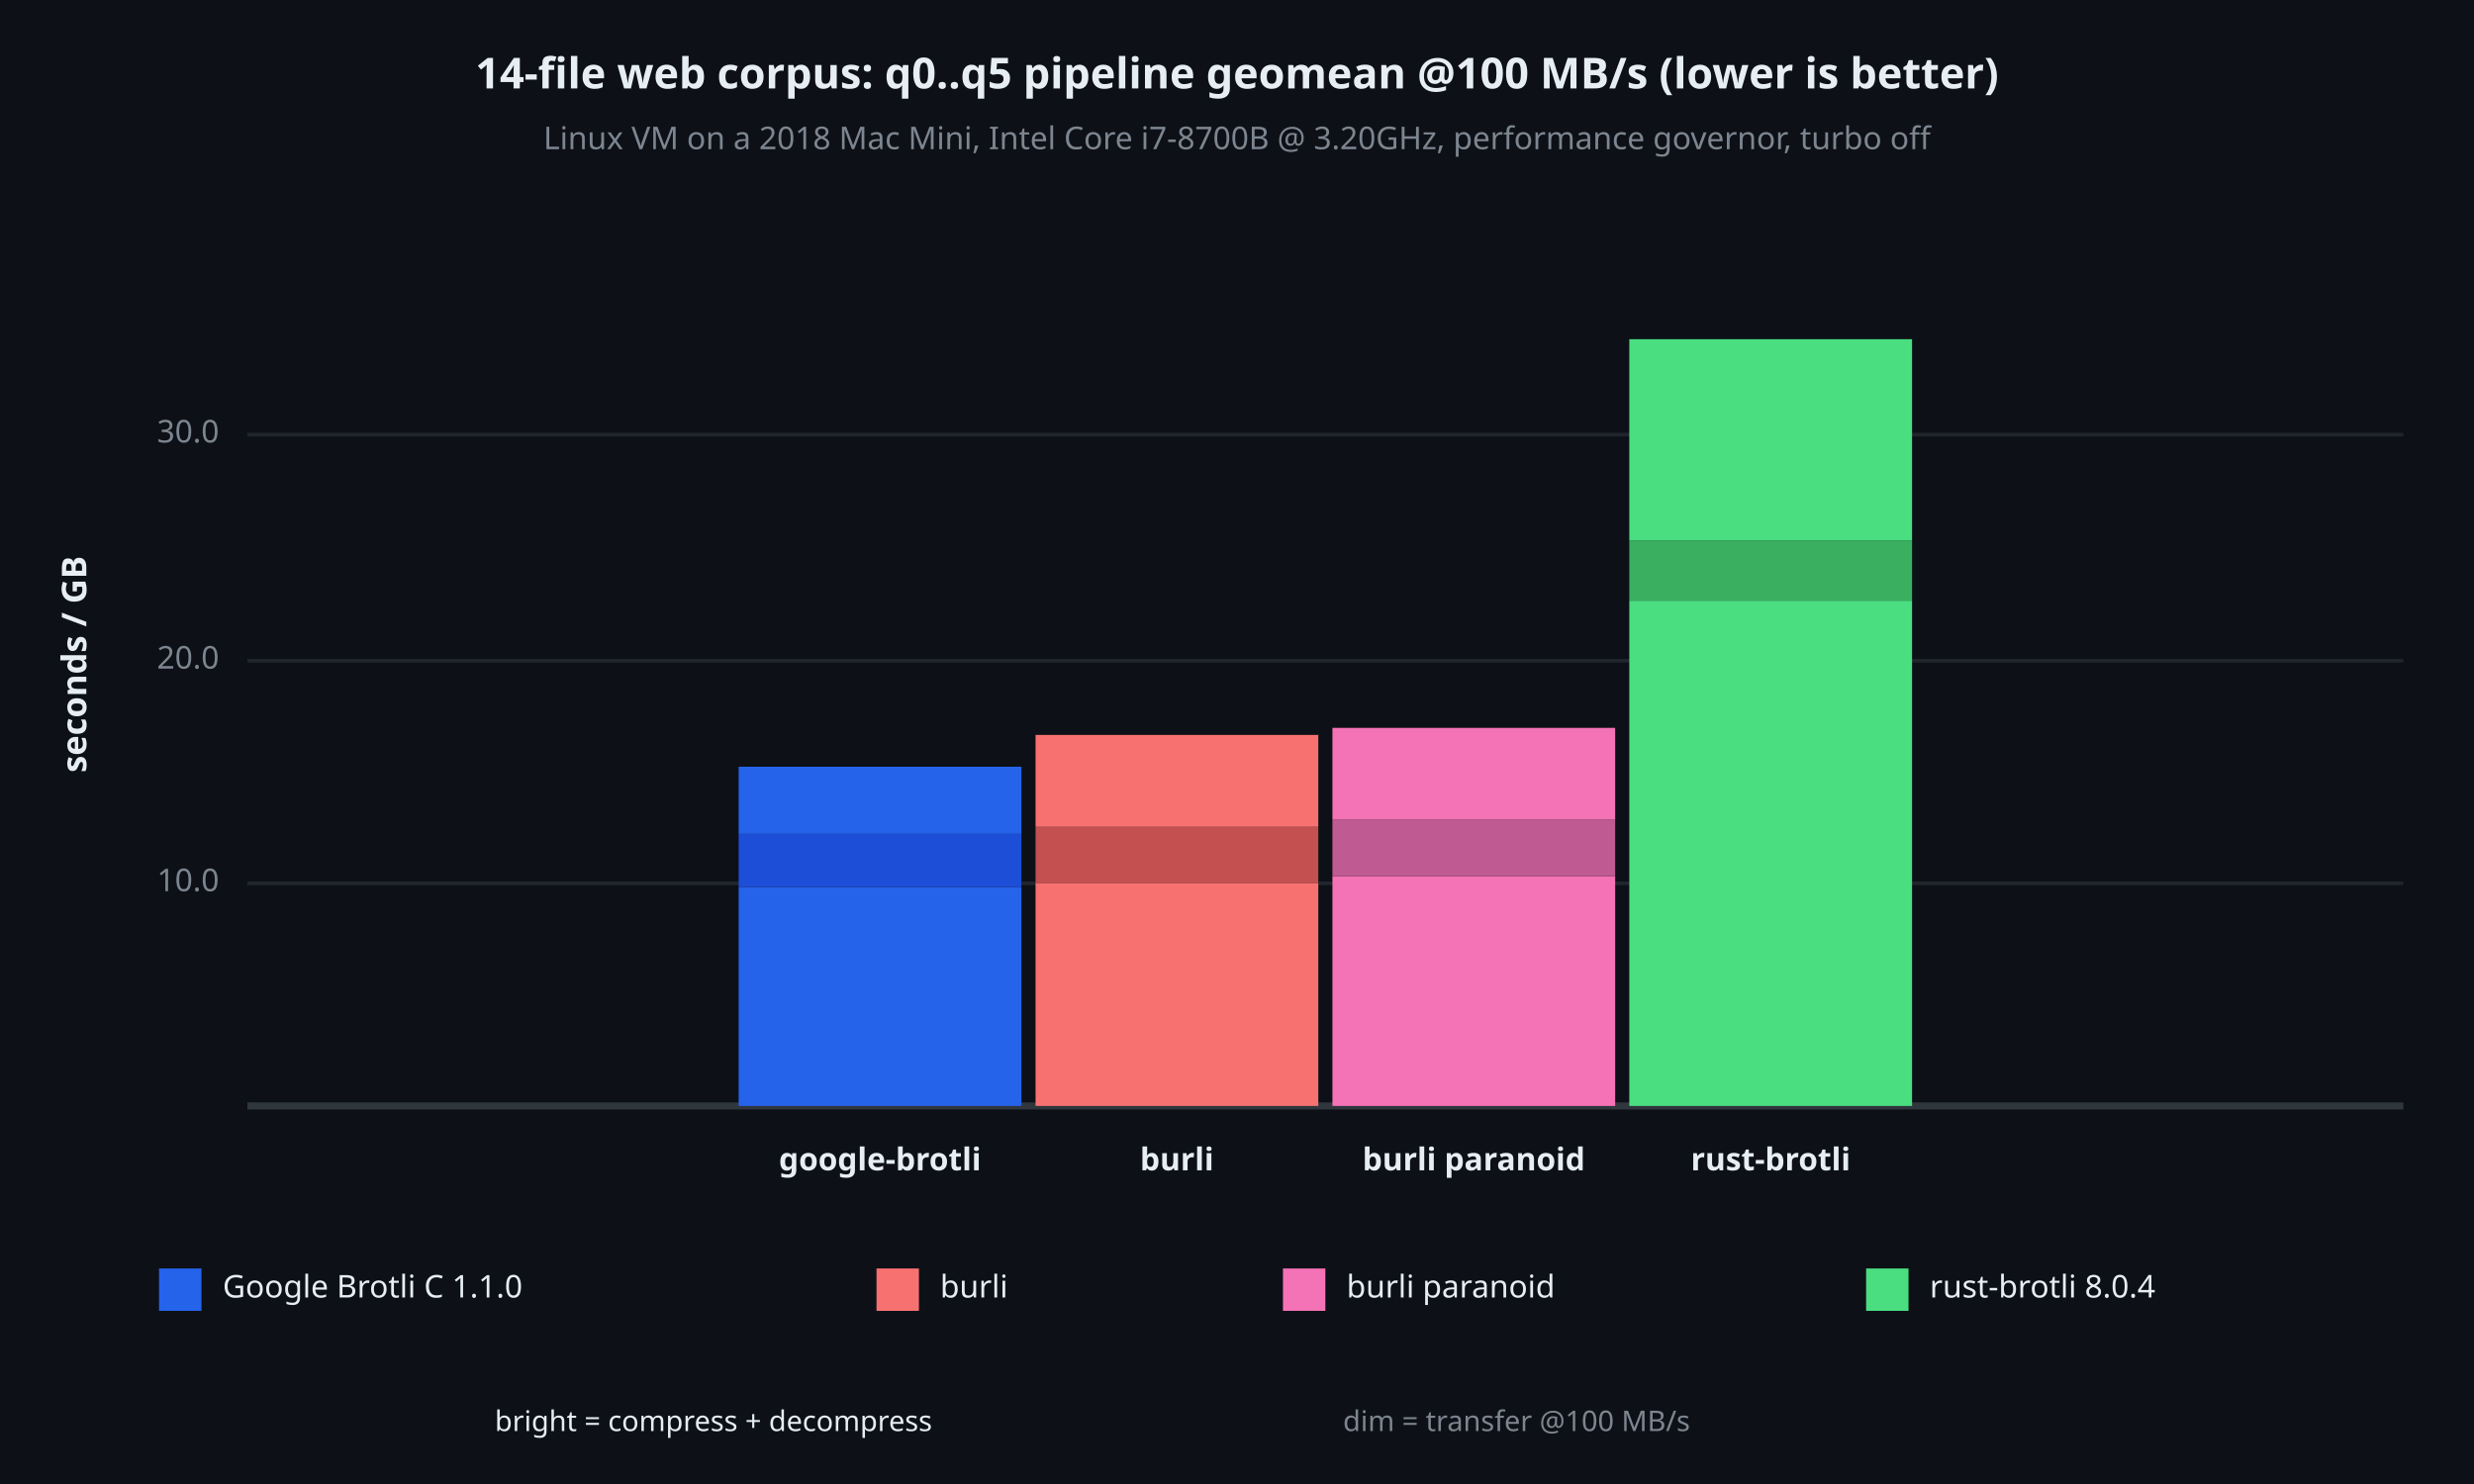
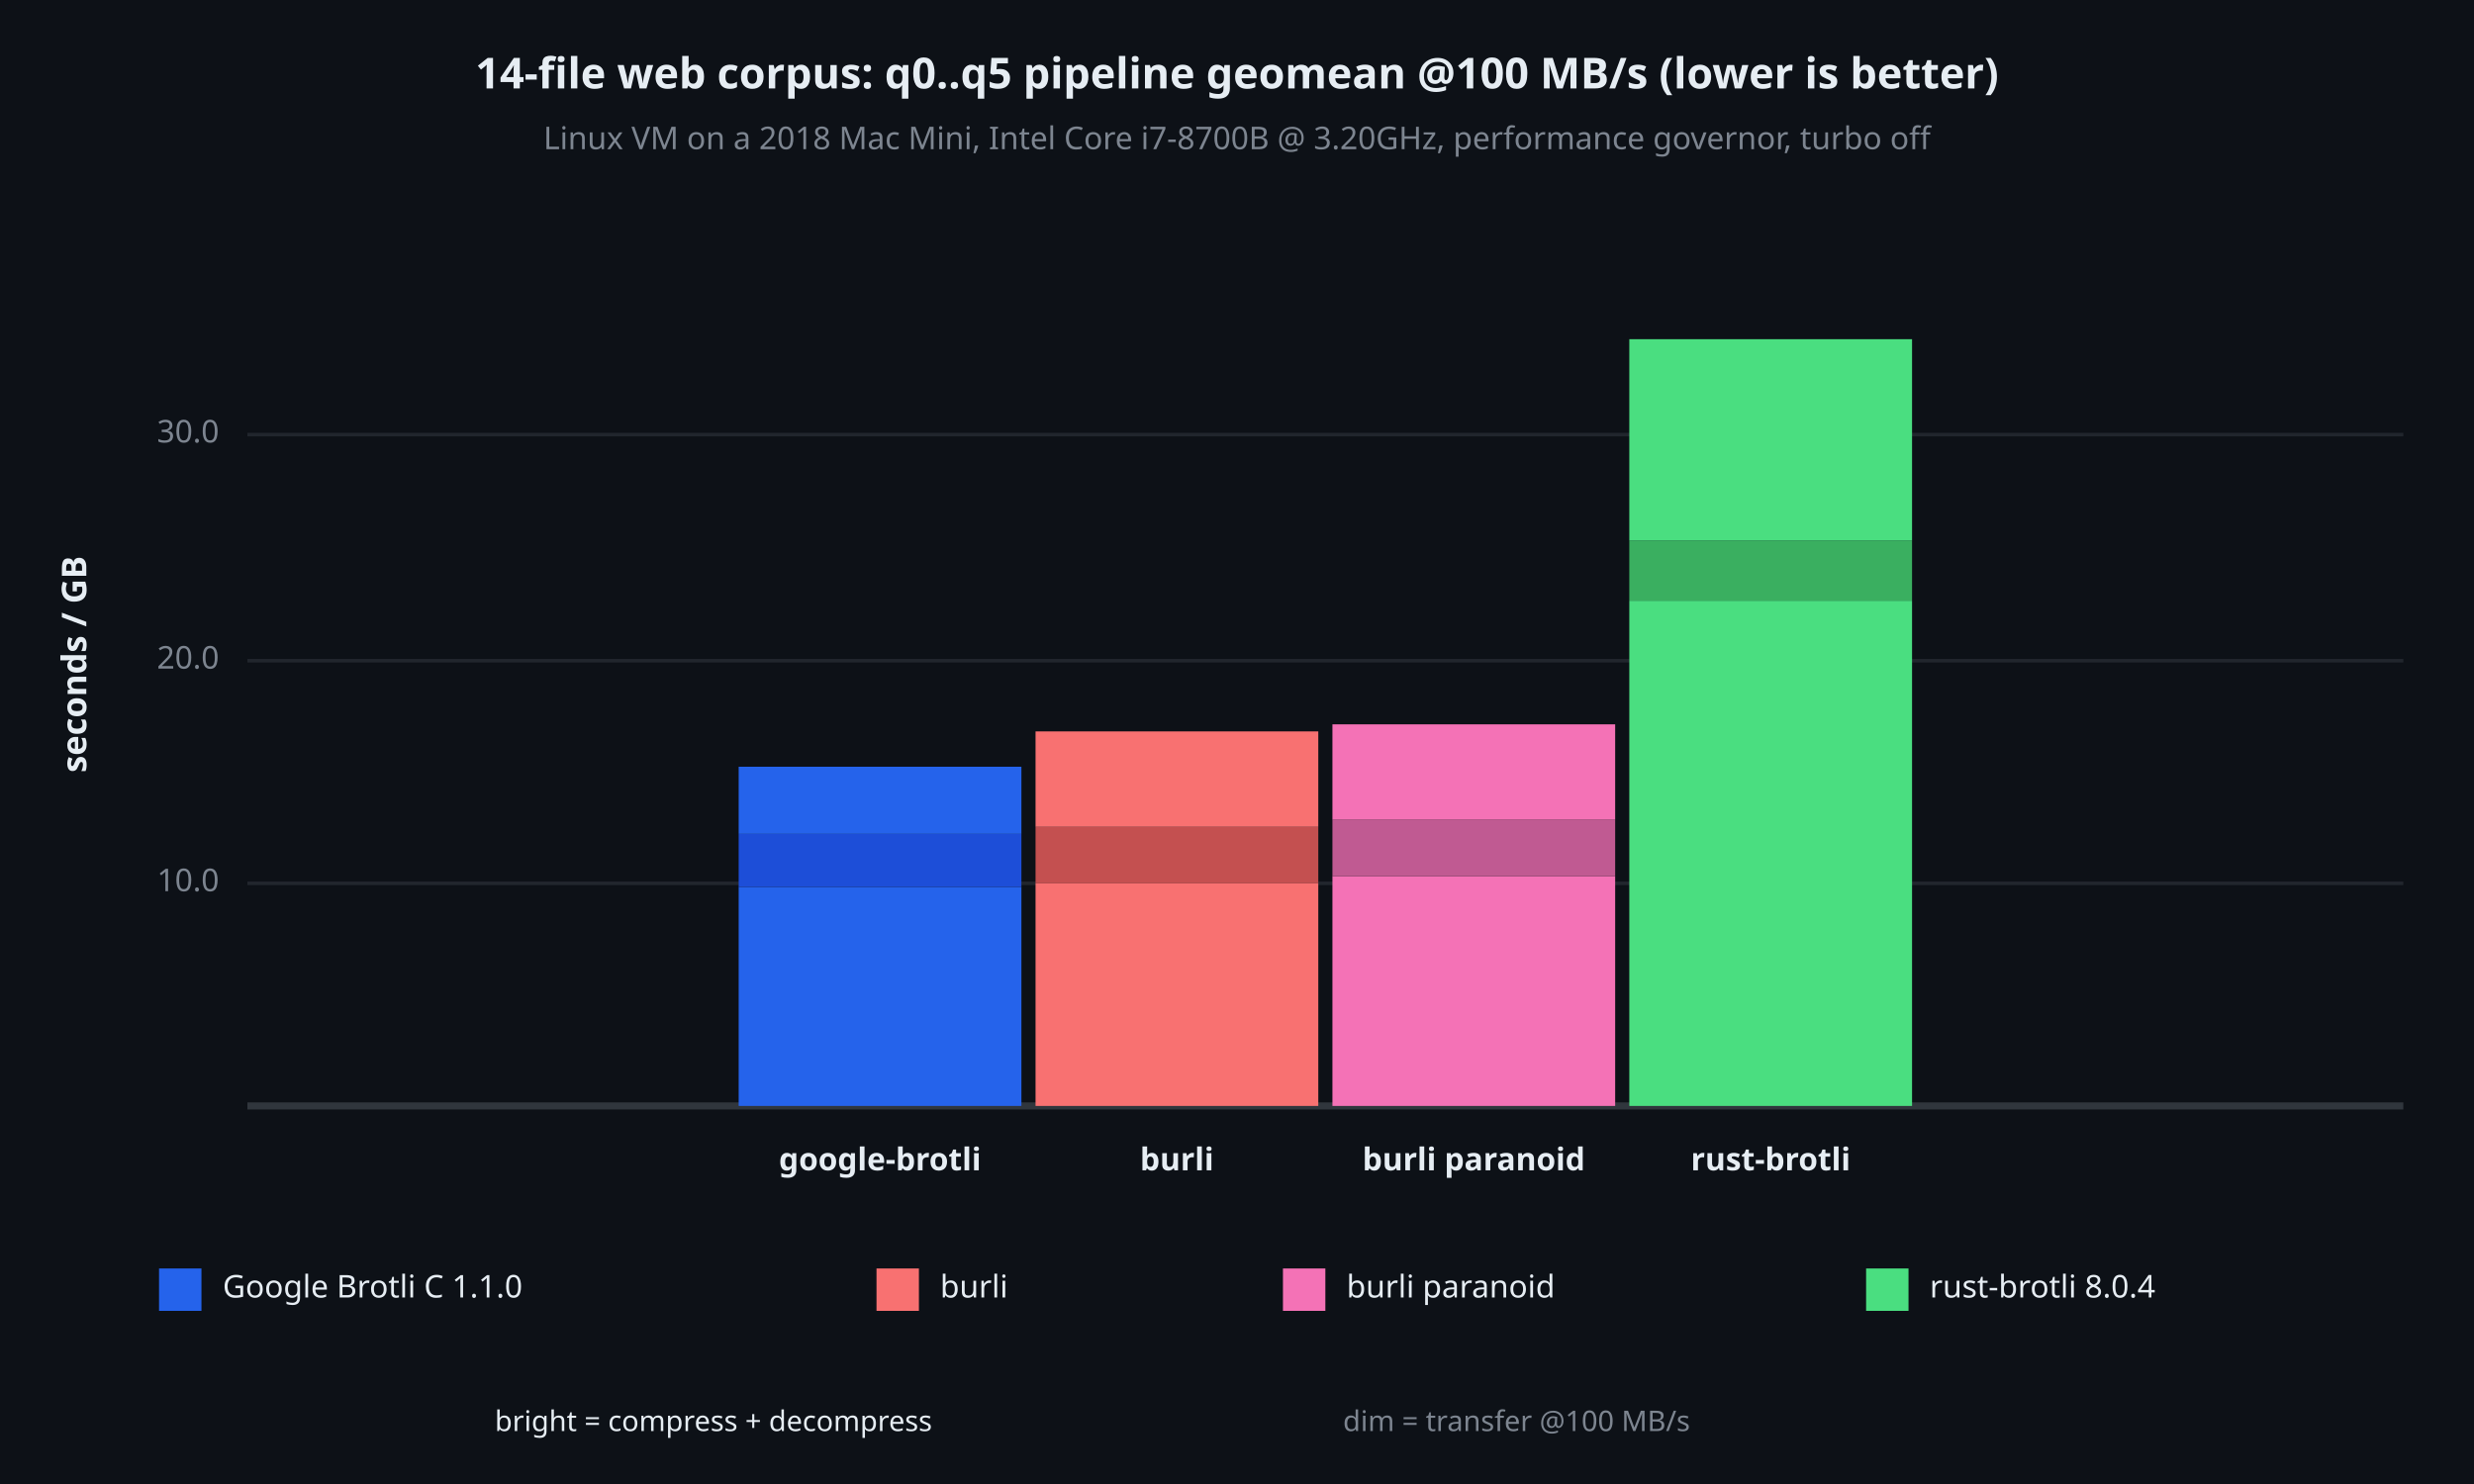
<svg xmlns="http://www.w3.org/2000/svg" viewBox="0 0 700 420" font-family="system-ui, -apple-system, sans-serif">
  <rect x="0" y="0" width="700" height="420" opacity="1" fill="#0D1117" stroke="none" />
  <text x="350" y="22" dy="0.5ex" text-anchor="middle" font-family="sans-serif" font-size="12.097" opacity="1" fill="#E6EDF3" font-weight="bold">
14-file web corpus: q0..q5 pipeline geomean @100 MB/s (lower is better)
</text>
  <text x="350" y="40" dy="0.5ex" text-anchor="middle" font-family="sans-serif" font-size="8.871" opacity="1" fill="#7D8590">
Linux VM on a 2018 Mac Mini, Intel Core i7-8700B @ 3.20GHz, performance governor, turbo off
</text>
  <text x="22" y="188" dy="0.5ex" text-anchor="middle" font-family="sans-serif" font-size="9.677" opacity="1" fill="#E6EDF3" font-weight="bold" transform="rotate(270, 22, 188)">
seconds / GB
</text>
  <polyline fill="none" opacity="1" stroke="#21262D" stroke-width="1" points="70,250 680,250 " />
  <text x="62" y="250" dy="0.5ex" text-anchor="end" font-family="sans-serif" font-size="8.871" opacity="1" fill="#7D8590">
10.0
</text>
  <polyline fill="none" opacity="1" stroke="#21262D" stroke-width="1" points="70,187 680,187 " />
  <text x="62" y="187" dy="0.5ex" text-anchor="end" font-family="sans-serif" font-size="8.871" opacity="1" fill="#7D8590">
20.0
</text>
  <polyline fill="none" opacity="1" stroke="#21262D" stroke-width="1" points="70,123 680,123 " />
  <text x="62" y="123" dy="0.5ex" text-anchor="end" font-family="sans-serif" font-size="8.871" opacity="1" fill="#7D8590">
30.0
</text>
  <polyline fill="none" opacity="1" stroke="#30363D" stroke-width="2" points="70,313 680,313 " />
  <rect x="209" y="251" width="80" height="62" opacity="1" fill="#2563EB" stroke="none" />
  <rect x="209" y="236" width="80" height="15" opacity="1" fill="#1D4ED8" stroke="none" />
  <rect x="209" y="217" width="80" height="19" opacity="1" fill="#2563EB" stroke="none" />
  <text x="249" y="329" dy="0.5ex" text-anchor="middle" font-family="sans-serif" font-size="8.871" opacity="1" fill="#E6EDF3" font-weight="bold">
google-brotli
</text>
  <rect x="293" y="250" width="80" height="63" opacity="1" fill="#F87171" stroke="none" />
  <rect x="293" y="234" width="80" height="16" opacity="1" fill="#C45050" stroke="none" />
-   <rect x="293" y="208" width="80" height="26" opacity="1" fill="#F87171" stroke="none" />
+   <rect x="293" y="207" width="80" height="27" opacity="1" fill="#F87171" stroke="none" />
  <text x="333" y="329" dy="0.5ex" text-anchor="middle" font-family="sans-serif" font-size="8.871" opacity="1" fill="#E6EDF3" font-weight="bold">
burli
</text>
  <rect x="377" y="248" width="80" height="65" opacity="1" fill="#F472B6" stroke="none" />
  <rect x="377" y="232" width="80" height="16" opacity="1" fill="#C05A92" stroke="none" />
-   <rect x="377" y="206" width="80" height="26" opacity="1" fill="#F472B6" stroke="none" />
+   <rect x="377" y="205" width="80" height="27" opacity="1" fill="#F472B6" stroke="none" />
  <text x="417" y="329" dy="0.5ex" text-anchor="middle" font-family="sans-serif" font-size="8.871" opacity="1" fill="#E6EDF3" font-weight="bold">
burli paranoid
</text>
  <rect x="461" y="170" width="80" height="143" opacity="1" fill="#4ADE80" stroke="none" />
  <rect x="461" y="153" width="80" height="17" opacity="1" fill="#3AAF60" stroke="none" />
  <rect x="461" y="96" width="80" height="57" opacity="1" fill="#4ADE80" stroke="none" />
  <text x="501" y="329" dy="0.5ex" text-anchor="middle" font-family="sans-serif" font-size="8.871" opacity="1" fill="#E6EDF3" font-weight="bold">
rust-brotli
</text>
  <rect x="45" y="359" width="12" height="12" opacity="1" fill="#2563EB" stroke="none" />
  <text x="63" y="365" dy="0.5ex" text-anchor="start" font-family="sans-serif" font-size="8.871" opacity="1" fill="#E6EDF3">
Google Brotli C 1.1.0
</text>
  <rect x="248" y="359" width="12" height="12" opacity="1" fill="#F87171" stroke="none" />
  <text x="266" y="365" dy="0.5ex" text-anchor="start" font-family="sans-serif" font-size="8.871" opacity="1" fill="#E6EDF3">
burli
</text>
  <rect x="363" y="359" width="12" height="12" opacity="1" fill="#F472B6" stroke="none" />
  <text x="381" y="365" dy="0.5ex" text-anchor="start" font-family="sans-serif" font-size="8.871" opacity="1" fill="#E6EDF3">
burli paranoid
</text>
  <rect x="528" y="359" width="12" height="12" opacity="1" fill="#4ADE80" stroke="none" />
  <text x="546" y="365" dy="0.5ex" text-anchor="start" font-family="sans-serif" font-size="8.871" opacity="1" fill="#E6EDF3">
rust-brotli 8.0.4
</text>
  <text x="140" y="403" dy="0.5ex" text-anchor="start" font-family="sans-serif" font-size="8.065" opacity="1" fill="#E6EDF3">
bright = compress + decompress
</text>
  <text x="380" y="403" dy="0.5ex" text-anchor="start" font-family="sans-serif" font-size="8.065" opacity="1" fill="#7D8590">
dim = transfer @100 MB/s
</text>
</svg>
